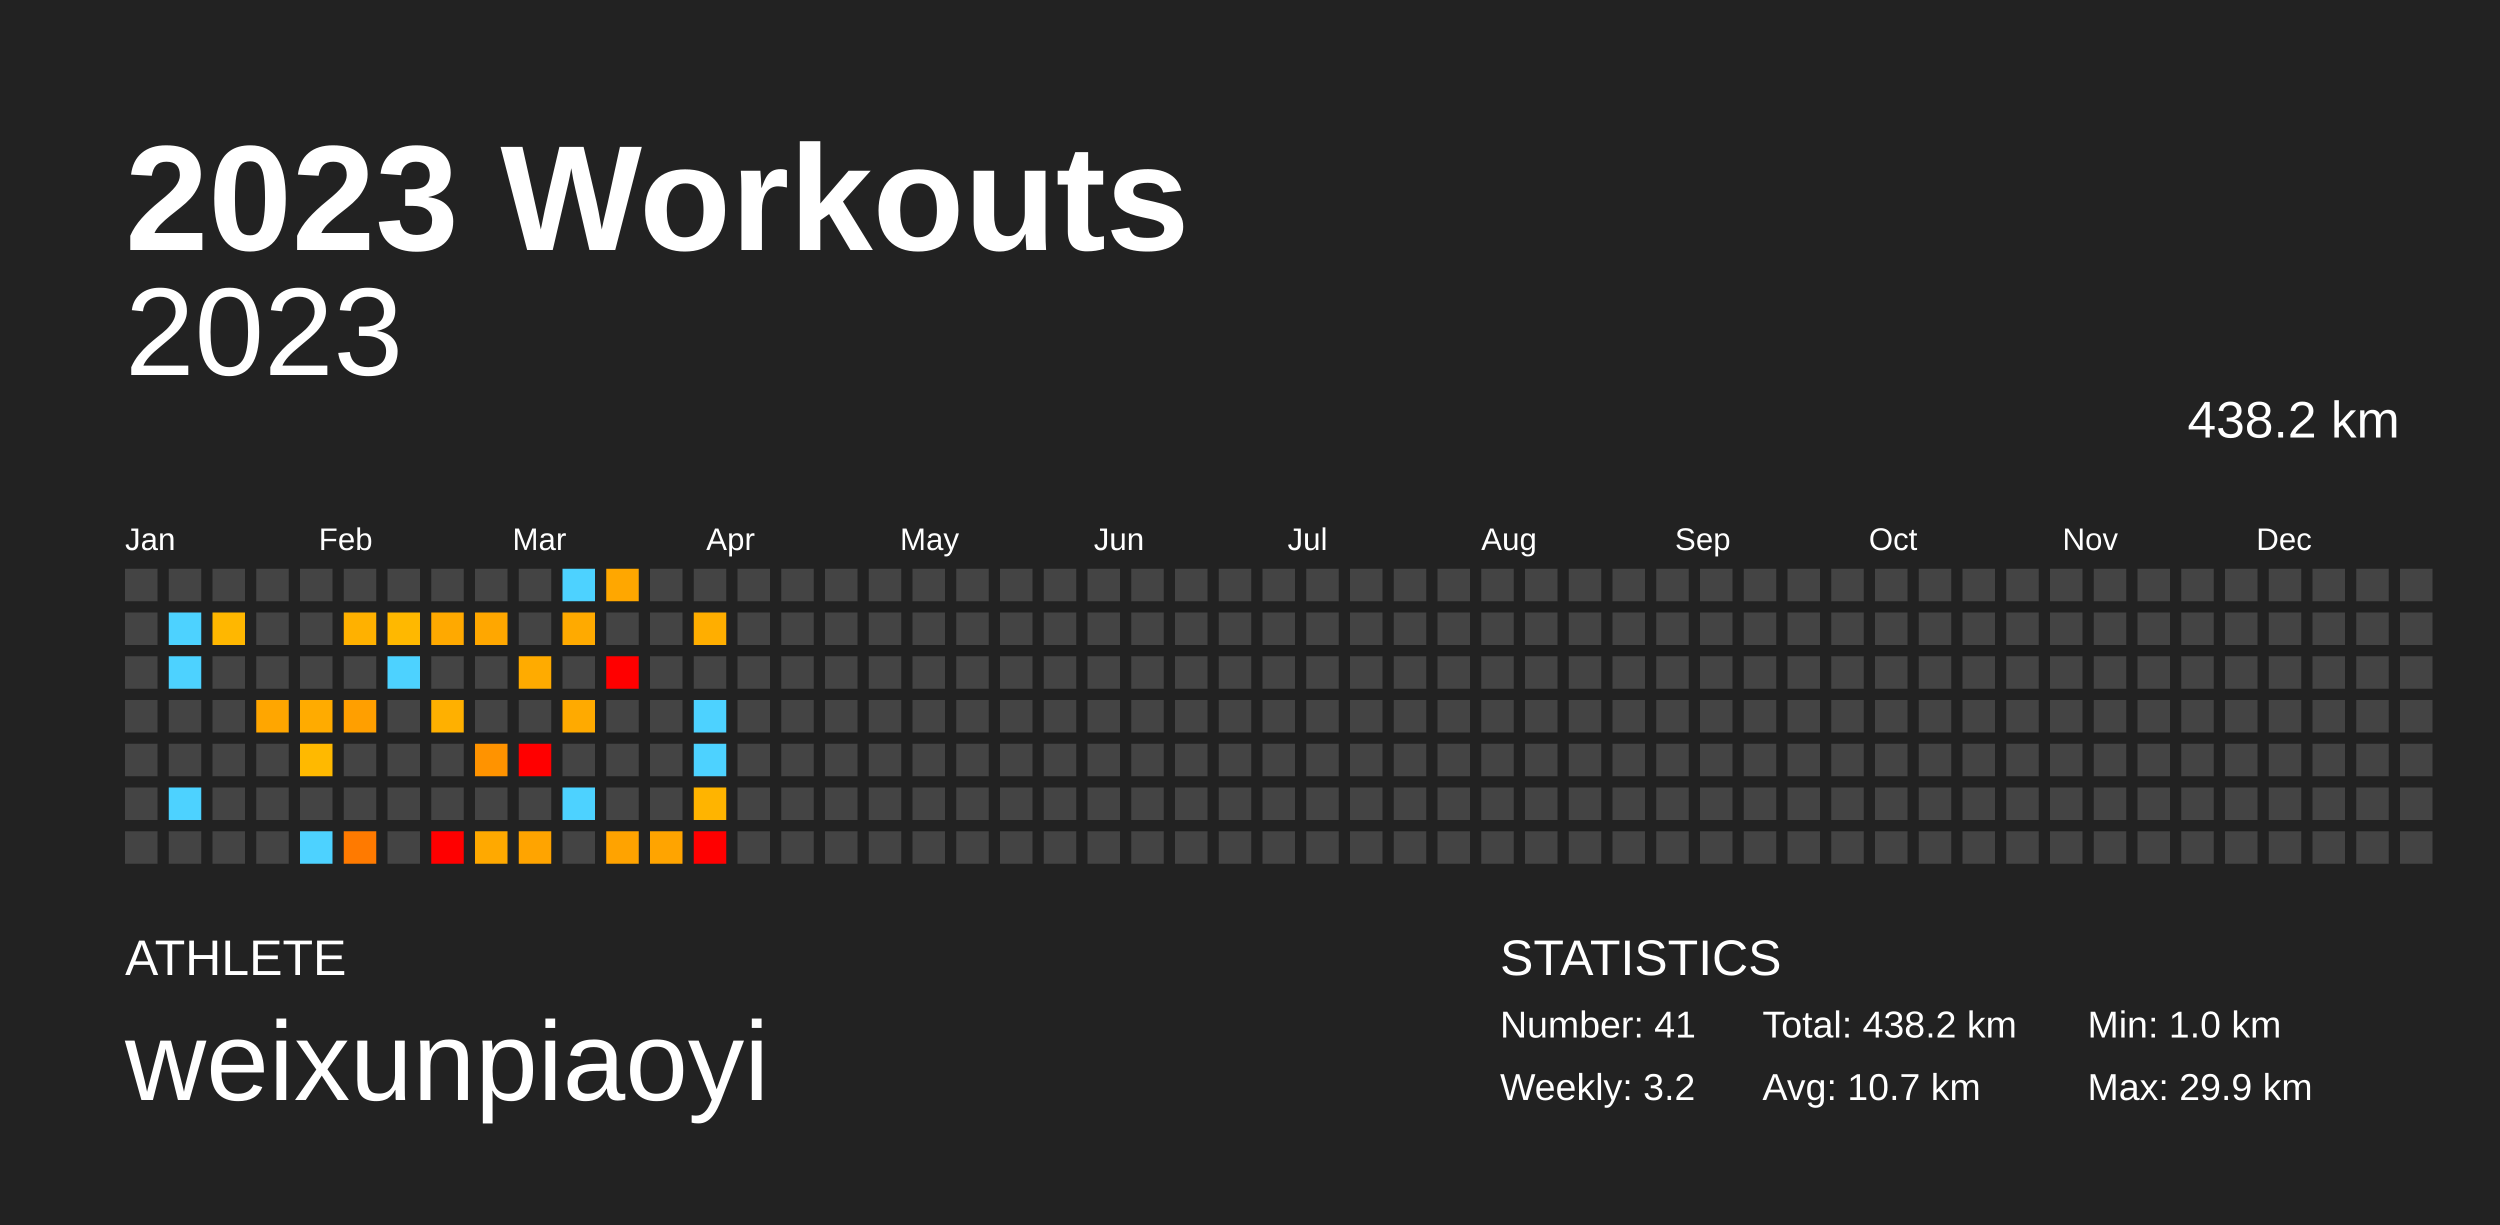
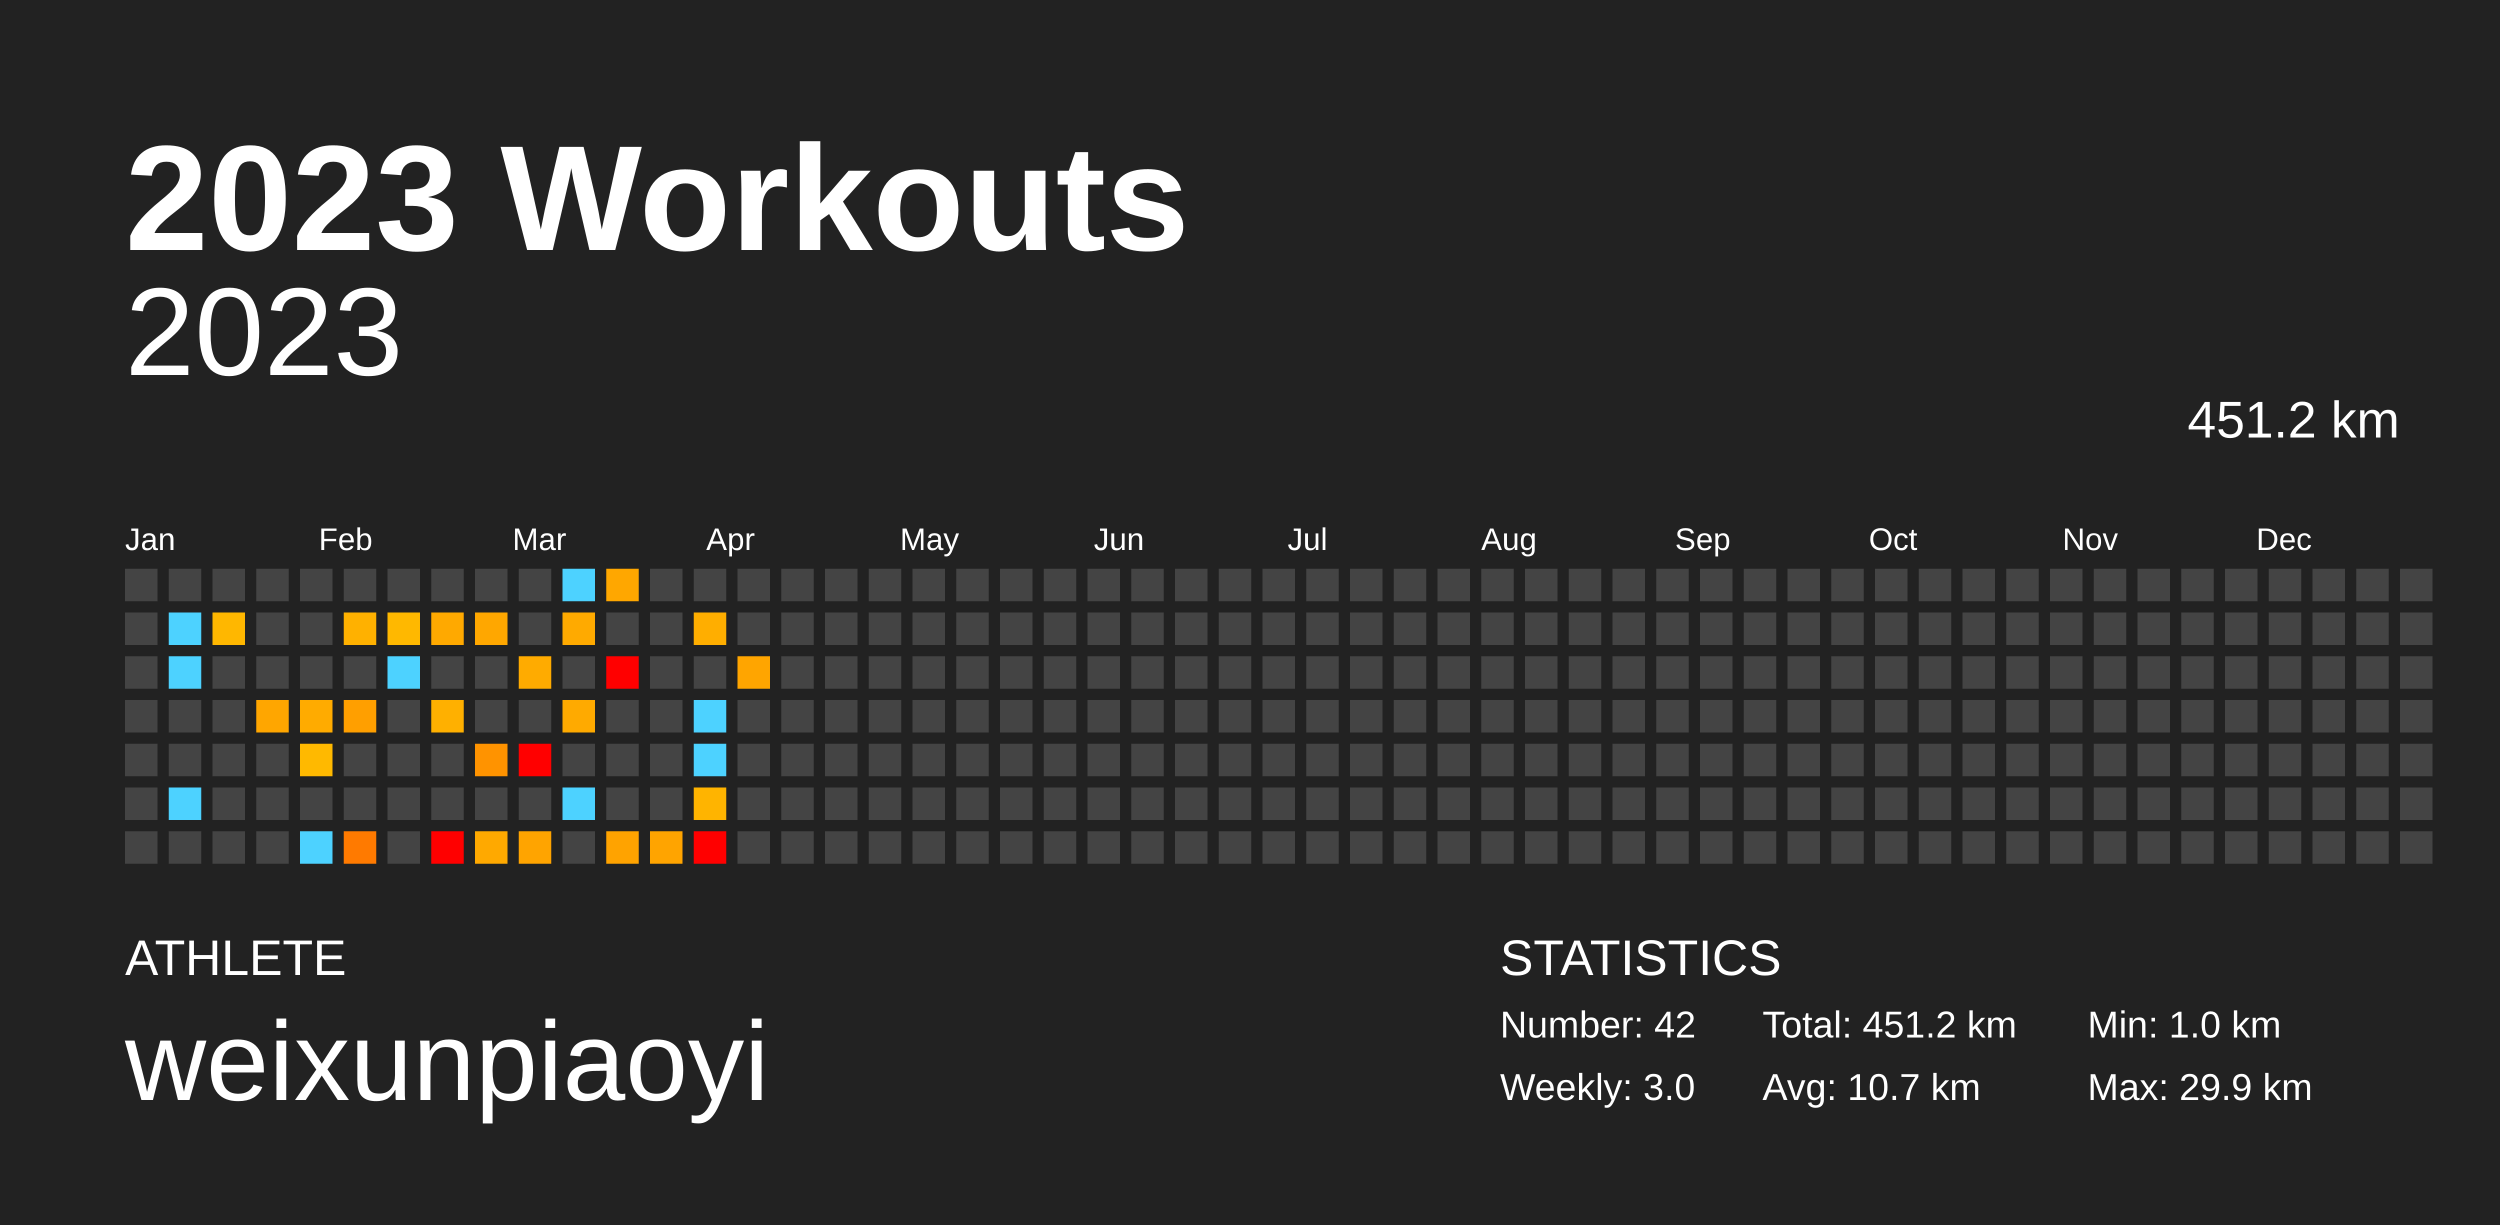
<svg xmlns="http://www.w3.org/2000/svg" baseProfile="full" height="98mm" version="1.1" viewBox="0,0,200,98" width="200mm">
  <defs />
  <rect fill="#222222" height="98" width="200" x="0" y="0" />
  <text fill="#FFFFFF" style="font-size:12px; font-family:Arial; font-weight:bold;" x="10" y="20">2023 Workouts</text>
  <text fill="#FFFFFF" style="font-size:4px; font-family:Arial" x="10" y="78">ATHLETE</text>
  <text fill="#FFFFFF" style="font-size:9px; font-family:Arial" x="10" y="88">weixunpiaoyi</text>
  <text fill="#FFFFFF" style="font-size:4px; font-family:Arial" x="120" y="78">STATISTICS</text>
-   <text fill="#FFFFFF" style="font-size:3px; font-family:Arial" x="120" y="83">Number: 41</text>
-   <text fill="#FFFFFF" style="font-size:3px; font-family:Arial" x="120" y="88">Weekly: 3.2</text>
-   <text fill="#FFFFFF" style="font-size:3px; font-family:Arial" x="141" y="83">Total: 438.2 km</text>
+   <text fill="#FFFFFF" style="font-size:3px; font-family:Arial" x="120" y="83">Number: 42</text>
+   <text fill="#FFFFFF" style="font-size:3px; font-family:Arial" x="120" y="88">Weekly: 3.0</text>
+   <text fill="#FFFFFF" style="font-size:3px; font-family:Arial" x="141" y="83">Total: 451.2 km</text>
  <text fill="#FFFFFF" style="font-size:3px; font-family:Arial" x="141" y="88">Avg: 10.7 km</text>
  <text fill="#FFFFFF" style="font-size:3px; font-family:Arial" x="167" y="83">Min: 1.0 km</text>
  <text fill="#FFFFFF" style="font-size:3px; font-family:Arial" x="167" y="88">Max: 29.9 km</text>
  <text alignment-baseline="hanging" fill="#FFFFFF" style="font-size:10.0px; font-family:Arial;" x="10" y="30">2023</text>
-   <text alignment-baseline="hanging" fill="#FFFFFF" style="font-size:4.125px; font-family:Arial;" x="175" y="35">438.2 km</text>
+   <text alignment-baseline="hanging" fill="#FFFFFF" style="font-size:4.125px; font-family:Arial;" x="175" y="35">451.2 km</text>
  <text fill="#FFFFFF" style="font-size:2.5px; font-family:Arial" x="10.0" y="44">Jan</text>
  <text fill="#FFFFFF" style="font-size:2.5px; font-family:Arial" x="25.5" y="44">Feb</text>
  <text fill="#FFFFFF" style="font-size:2.5px; font-family:Arial" x="41.0" y="44">Mar</text>
  <text fill="#FFFFFF" style="font-size:2.5px; font-family:Arial" x="56.5" y="44">Apr</text>
  <text fill="#FFFFFF" style="font-size:2.5px; font-family:Arial" x="72.0" y="44">May</text>
  <text fill="#FFFFFF" style="font-size:2.5px; font-family:Arial" x="87.5" y="44">Jun</text>
  <text fill="#FFFFFF" style="font-size:2.5px; font-family:Arial" x="103.0" y="44">Jul</text>
  <text fill="#FFFFFF" style="font-size:2.5px; font-family:Arial" x="118.5" y="44">Aug</text>
  <text fill="#FFFFFF" style="font-size:2.5px; font-family:Arial" x="134.0" y="44">Sep</text>
  <text fill="#FFFFFF" style="font-size:2.5px; font-family:Arial" x="149.5" y="44">Oct</text>
  <text fill="#FFFFFF" style="font-size:2.5px; font-family:Arial" x="165.0" y="44">Nov</text>
  <text fill="#FFFFFF" style="font-size:2.5px; font-family:Arial" x="180.5" y="44">Dec</text>
  <rect fill="#444444" height="2.6" width="2.6" x="10.0" y="45.5" />
  <rect fill="#444444" height="2.6" width="2.6" x="10.0" y="49.0" />
  <rect fill="#444444" height="2.6" width="2.6" x="10.0" y="52.5" />
  <rect fill="#444444" height="2.6" width="2.6" x="10.0" y="56.0" />
  <rect fill="#444444" height="2.6" width="2.6" x="10.0" y="59.5" />
  <rect fill="#444444" height="2.6" width="2.6" x="10.0" y="63.0" />
  <rect fill="#444444" height="2.6" width="2.6" x="10.0" y="66.5" />
  <rect fill="#444444" height="2.6" width="2.6" x="13.5" y="45.5" />
  <rect fill="#4dd2ff" height="2.6" width="2.6" x="13.5" y="49.0" />
  <rect fill="#4dd2ff" height="2.6" width="2.6" x="13.5" y="52.5" />
  <rect fill="#444444" height="2.6" width="2.6" x="13.5" y="56.0" />
  <rect fill="#444444" height="2.6" width="2.6" x="13.5" y="59.5" />
  <rect fill="#4dd2ff" height="2.6" width="2.6" x="13.5" y="63.0" />
  <rect fill="#444444" height="2.6" width="2.6" x="13.5" y="66.5" />
  <rect fill="#444444" height="2.6" width="2.6" x="17.0" y="45.5" />
  <rect fill="#ffb700" height="2.6" width="2.6" x="17.0" y="49.0" />
  <rect fill="#444444" height="2.6" width="2.6" x="17.0" y="52.5" />
  <rect fill="#444444" height="2.6" width="2.6" x="17.0" y="56.0" />
  <rect fill="#444444" height="2.6" width="2.6" x="17.0" y="59.5" />
  <rect fill="#444444" height="2.6" width="2.6" x="17.0" y="63.0" />
  <rect fill="#444444" height="2.6" width="2.6" x="17.0" y="66.5" />
  <rect fill="#444444" height="2.6" width="2.6" x="20.5" y="45.5" />
  <rect fill="#444444" height="2.6" width="2.6" x="20.5" y="49.0" />
  <rect fill="#444444" height="2.6" width="2.6" x="20.5" y="52.5" />
  <rect fill="#ffa600" height="2.6" width="2.6" x="20.5" y="56.0" />
  <rect fill="#444444" height="2.6" width="2.6" x="20.5" y="59.5" />
  <rect fill="#444444" height="2.6" width="2.6" x="20.5" y="63.0" />
  <rect fill="#444444" height="2.6" width="2.6" x="20.5" y="66.5" />
  <rect fill="#444444" height="2.6" width="2.6" x="24.0" y="45.5" />
  <rect fill="#444444" height="2.6" width="2.6" x="24.0" y="49.0" />
  <rect fill="#444444" height="2.6" width="2.6" x="24.0" y="52.5" />
  <rect fill="#ffab00" height="2.6" width="2.6" x="24.0" y="56.0" />
  <rect fill="#ffb900" height="2.6" width="2.6" x="24.0" y="59.5" />
  <rect fill="#444444" height="2.6" width="2.6" x="24.0" y="63.0" />
  <rect fill="#4dd2ff" height="2.6" width="2.6" x="24.0" y="66.5" />
  <rect fill="#444444" height="2.6" width="2.6" x="27.5" y="45.5" />
  <rect fill="#ffb100" height="2.6" width="2.6" x="27.5" y="49.0" />
  <rect fill="#444444" height="2.6" width="2.6" x="27.5" y="52.5" />
  <rect fill="#ff9f00" height="2.6" width="2.6" x="27.5" y="56.0" />
  <rect fill="#444444" height="2.6" width="2.6" x="27.5" y="59.5" />
  <rect fill="#444444" height="2.6" width="2.6" x="27.5" y="63.0" />
  <rect fill="#ff7a00" height="2.6" width="2.6" x="27.5" y="66.5" />
  <rect fill="#444444" height="2.6" width="2.6" x="31.0" y="45.5" />
  <rect fill="#ffb800" height="2.6" width="2.6" x="31.0" y="49.0" />
  <rect fill="#4dd2ff" height="2.6" width="2.6" x="31.0" y="52.5" />
  <rect fill="#444444" height="2.6" width="2.6" x="31.0" y="56.0" />
  <rect fill="#444444" height="2.6" width="2.6" x="31.0" y="59.5" />
  <rect fill="#444444" height="2.6" width="2.6" x="31.0" y="63.0" />
  <rect fill="#444444" height="2.6" width="2.6" x="31.0" y="66.5" />
  <rect fill="#444444" height="2.6" width="2.6" x="34.5" y="45.5" />
  <rect fill="#ffa900" height="2.6" width="2.6" x="34.5" y="49.0" />
  <rect fill="#444444" height="2.6" width="2.6" x="34.5" y="52.5" />
  <rect fill="#ffb000" height="2.6" width="2.6" x="34.5" y="56.0" />
  <rect fill="#444444" height="2.6" width="2.6" x="34.5" y="59.5" />
  <rect fill="#444444" height="2.6" width="2.6" x="34.5" y="63.0" />
  <rect fill="red" height="2.6" width="2.6" x="34.5" y="66.5" />
  <rect fill="#444444" height="2.6" width="2.6" x="38.0" y="45.5" />
  <rect fill="#ffa700" height="2.6" width="2.6" x="38.0" y="49.0" />
  <rect fill="#444444" height="2.6" width="2.6" x="38.0" y="52.5" />
  <rect fill="#444444" height="2.6" width="2.6" x="38.0" y="56.0" />
  <rect fill="#ff9300" height="2.6" width="2.6" x="38.0" y="59.5" />
  <rect fill="#444444" height="2.6" width="2.6" x="38.0" y="63.0" />
  <rect fill="#ffa900" height="2.6" width="2.6" x="38.0" y="66.5" />
  <rect fill="#444444" height="2.6" width="2.6" x="41.5" y="45.5" />
  <rect fill="#444444" height="2.6" width="2.6" x="41.5" y="49.0" />
  <rect fill="#ffab00" height="2.6" width="2.6" x="41.5" y="52.5" />
  <rect fill="#444444" height="2.6" width="2.6" x="41.5" y="56.0" />
  <rect fill="red" height="2.6" width="2.6" x="41.5" y="59.5" />
  <rect fill="#444444" height="2.6" width="2.6" x="41.5" y="63.0" />
  <rect fill="#ffa400" height="2.6" width="2.6" x="41.5" y="66.5" />
  <rect fill="#4dd2ff" height="2.6" width="2.6" x="45.0" y="45.5" />
  <rect fill="#ffaa00" height="2.6" width="2.6" x="45.0" y="49.0" />
  <rect fill="#444444" height="2.6" width="2.6" x="45.0" y="52.5" />
  <rect fill="#ffaa00" height="2.6" width="2.6" x="45.0" y="56.0" />
  <rect fill="#444444" height="2.6" width="2.6" x="45.0" y="59.5" />
  <rect fill="#4dd2ff" height="2.6" width="2.6" x="45.0" y="63.0" />
  <rect fill="#444444" height="2.6" width="2.6" x="45.0" y="66.5" />
  <rect fill="#ffa700" height="2.6" width="2.6" x="48.5" y="45.5" />
  <rect fill="#444444" height="2.6" width="2.6" x="48.5" y="49.0" />
  <rect fill="red" height="2.6" width="2.6" x="48.5" y="52.5" />
  <rect fill="#444444" height="2.6" width="2.6" x="48.5" y="56.0" />
  <rect fill="#444444" height="2.6" width="2.6" x="48.5" y="59.5" />
  <rect fill="#444444" height="2.6" width="2.6" x="48.5" y="63.0" />
  <rect fill="#ffa300" height="2.6" width="2.6" x="48.5" y="66.5" />
  <rect fill="#444444" height="2.6" width="2.6" x="52.0" y="45.5" />
  <rect fill="#444444" height="2.6" width="2.6" x="52.0" y="49.0" />
  <rect fill="#444444" height="2.6" width="2.6" x="52.0" y="52.5" />
  <rect fill="#444444" height="2.6" width="2.6" x="52.0" y="56.0" />
  <rect fill="#444444" height="2.6" width="2.6" x="52.0" y="59.5" />
  <rect fill="#444444" height="2.6" width="2.6" x="52.0" y="63.0" />
  <rect fill="#ffa400" height="2.6" width="2.6" x="52.0" y="66.5" />
  <rect fill="#444444" height="2.6" width="2.6" x="55.5" y="45.5" />
  <rect fill="#ffae00" height="2.6" width="2.6" x="55.5" y="49.0" />
  <rect fill="#444444" height="2.6" width="2.6" x="55.5" y="52.5" />
  <rect fill="#4dd2ff" height="2.6" width="2.6" x="55.5" y="56.0" />
  <rect fill="#4dd2ff" height="2.6" width="2.6" x="55.5" y="59.5" />
  <rect fill="#ffb400" height="2.6" width="2.6" x="55.5" y="63.0" />
  <rect fill="red" height="2.6" width="2.6" x="55.5" y="66.5" />
  <rect fill="#444444" height="2.6" width="2.6" x="59.0" y="45.5" />
  <rect fill="#444444" height="2.6" width="2.6" x="59.0" y="49.0" />
-   <rect fill="#444444" height="2.6" width="2.6" x="59.0" y="52.5" />
+   <rect fill="#ffa500" height="2.6" width="2.6" x="59.0" y="52.5" />
  <rect fill="#444444" height="2.6" width="2.6" x="59.0" y="56.0" />
  <rect fill="#444444" height="2.6" width="2.6" x="59.0" y="59.5" />
  <rect fill="#444444" height="2.6" width="2.6" x="59.0" y="63.0" />
  <rect fill="#444444" height="2.6" width="2.6" x="59.0" y="66.5" />
  <rect fill="#444444" height="2.6" width="2.6" x="62.5" y="45.5" />
  <rect fill="#444444" height="2.6" width="2.6" x="62.5" y="49.0" />
  <rect fill="#444444" height="2.6" width="2.6" x="62.5" y="52.5" />
  <rect fill="#444444" height="2.6" width="2.6" x="62.5" y="56.0" />
  <rect fill="#444444" height="2.6" width="2.6" x="62.5" y="59.5" />
  <rect fill="#444444" height="2.6" width="2.6" x="62.5" y="63.0" />
  <rect fill="#444444" height="2.6" width="2.6" x="62.5" y="66.5" />
  <rect fill="#444444" height="2.6" width="2.6" x="66.0" y="45.5" />
  <rect fill="#444444" height="2.6" width="2.6" x="66.0" y="49.0" />
  <rect fill="#444444" height="2.6" width="2.6" x="66.0" y="52.5" />
  <rect fill="#444444" height="2.6" width="2.6" x="66.0" y="56.0" />
  <rect fill="#444444" height="2.6" width="2.6" x="66.0" y="59.5" />
  <rect fill="#444444" height="2.6" width="2.6" x="66.0" y="63.0" />
  <rect fill="#444444" height="2.6" width="2.6" x="66.0" y="66.5" />
  <rect fill="#444444" height="2.6" width="2.6" x="69.5" y="45.5" />
  <rect fill="#444444" height="2.6" width="2.6" x="69.5" y="49.0" />
  <rect fill="#444444" height="2.6" width="2.6" x="69.5" y="52.5" />
  <rect fill="#444444" height="2.6" width="2.6" x="69.5" y="56.0" />
  <rect fill="#444444" height="2.6" width="2.6" x="69.5" y="59.5" />
  <rect fill="#444444" height="2.6" width="2.6" x="69.5" y="63.0" />
  <rect fill="#444444" height="2.6" width="2.6" x="69.5" y="66.5" />
  <rect fill="#444444" height="2.6" width="2.6" x="73.0" y="45.5" />
  <rect fill="#444444" height="2.6" width="2.6" x="73.0" y="49.0" />
  <rect fill="#444444" height="2.6" width="2.6" x="73.0" y="52.5" />
  <rect fill="#444444" height="2.6" width="2.6" x="73.0" y="56.0" />
  <rect fill="#444444" height="2.6" width="2.6" x="73.0" y="59.5" />
  <rect fill="#444444" height="2.6" width="2.6" x="73.0" y="63.0" />
  <rect fill="#444444" height="2.6" width="2.6" x="73.0" y="66.5" />
  <rect fill="#444444" height="2.6" width="2.6" x="76.5" y="45.5" />
  <rect fill="#444444" height="2.6" width="2.6" x="76.5" y="49.0" />
  <rect fill="#444444" height="2.6" width="2.6" x="76.5" y="52.5" />
  <rect fill="#444444" height="2.6" width="2.6" x="76.5" y="56.0" />
  <rect fill="#444444" height="2.6" width="2.6" x="76.5" y="59.5" />
  <rect fill="#444444" height="2.6" width="2.6" x="76.5" y="63.0" />
  <rect fill="#444444" height="2.6" width="2.6" x="76.5" y="66.5" />
  <rect fill="#444444" height="2.6" width="2.6" x="80.0" y="45.5" />
  <rect fill="#444444" height="2.6" width="2.6" x="80.0" y="49.0" />
  <rect fill="#444444" height="2.6" width="2.6" x="80.0" y="52.5" />
  <rect fill="#444444" height="2.6" width="2.6" x="80.0" y="56.0" />
  <rect fill="#444444" height="2.6" width="2.6" x="80.0" y="59.5" />
  <rect fill="#444444" height="2.6" width="2.6" x="80.0" y="63.0" />
  <rect fill="#444444" height="2.6" width="2.6" x="80.0" y="66.5" />
  <rect fill="#444444" height="2.6" width="2.6" x="83.5" y="45.5" />
  <rect fill="#444444" height="2.6" width="2.6" x="83.5" y="49.0" />
  <rect fill="#444444" height="2.6" width="2.6" x="83.5" y="52.5" />
  <rect fill="#444444" height="2.6" width="2.6" x="83.5" y="56.0" />
  <rect fill="#444444" height="2.6" width="2.6" x="83.5" y="59.5" />
  <rect fill="#444444" height="2.6" width="2.6" x="83.5" y="63.0" />
  <rect fill="#444444" height="2.6" width="2.6" x="83.5" y="66.5" />
  <rect fill="#444444" height="2.6" width="2.6" x="87.0" y="45.5" />
  <rect fill="#444444" height="2.6" width="2.6" x="87.0" y="49.0" />
  <rect fill="#444444" height="2.6" width="2.6" x="87.0" y="52.5" />
  <rect fill="#444444" height="2.6" width="2.6" x="87.0" y="56.0" />
  <rect fill="#444444" height="2.6" width="2.6" x="87.0" y="59.5" />
  <rect fill="#444444" height="2.6" width="2.6" x="87.0" y="63.0" />
  <rect fill="#444444" height="2.6" width="2.6" x="87.0" y="66.5" />
  <rect fill="#444444" height="2.6" width="2.6" x="90.5" y="45.5" />
  <rect fill="#444444" height="2.6" width="2.6" x="90.5" y="49.0" />
  <rect fill="#444444" height="2.6" width="2.6" x="90.5" y="52.5" />
  <rect fill="#444444" height="2.6" width="2.6" x="90.5" y="56.0" />
  <rect fill="#444444" height="2.6" width="2.6" x="90.5" y="59.5" />
  <rect fill="#444444" height="2.6" width="2.6" x="90.5" y="63.0" />
  <rect fill="#444444" height="2.6" width="2.6" x="90.5" y="66.5" />
  <rect fill="#444444" height="2.6" width="2.6" x="94.0" y="45.5" />
  <rect fill="#444444" height="2.6" width="2.6" x="94.0" y="49.0" />
  <rect fill="#444444" height="2.6" width="2.6" x="94.0" y="52.5" />
  <rect fill="#444444" height="2.6" width="2.6" x="94.0" y="56.0" />
  <rect fill="#444444" height="2.6" width="2.6" x="94.0" y="59.5" />
  <rect fill="#444444" height="2.6" width="2.6" x="94.0" y="63.0" />
  <rect fill="#444444" height="2.6" width="2.6" x="94.0" y="66.5" />
  <rect fill="#444444" height="2.6" width="2.6" x="97.5" y="45.5" />
  <rect fill="#444444" height="2.6" width="2.6" x="97.5" y="49.0" />
  <rect fill="#444444" height="2.6" width="2.6" x="97.5" y="52.5" />
  <rect fill="#444444" height="2.6" width="2.6" x="97.5" y="56.0" />
  <rect fill="#444444" height="2.6" width="2.6" x="97.5" y="59.5" />
  <rect fill="#444444" height="2.6" width="2.6" x="97.5" y="63.0" />
  <rect fill="#444444" height="2.6" width="2.6" x="97.5" y="66.5" />
  <rect fill="#444444" height="2.6" width="2.6" x="101.0" y="45.5" />
  <rect fill="#444444" height="2.6" width="2.6" x="101.0" y="49.0" />
  <rect fill="#444444" height="2.6" width="2.6" x="101.0" y="52.5" />
  <rect fill="#444444" height="2.6" width="2.6" x="101.0" y="56.0" />
  <rect fill="#444444" height="2.6" width="2.6" x="101.0" y="59.5" />
  <rect fill="#444444" height="2.6" width="2.6" x="101.0" y="63.0" />
  <rect fill="#444444" height="2.6" width="2.6" x="101.0" y="66.5" />
  <rect fill="#444444" height="2.6" width="2.6" x="104.5" y="45.5" />
  <rect fill="#444444" height="2.6" width="2.6" x="104.5" y="49.0" />
  <rect fill="#444444" height="2.6" width="2.6" x="104.5" y="52.5" />
  <rect fill="#444444" height="2.6" width="2.6" x="104.5" y="56.0" />
  <rect fill="#444444" height="2.6" width="2.6" x="104.5" y="59.5" />
  <rect fill="#444444" height="2.6" width="2.6" x="104.5" y="63.0" />
  <rect fill="#444444" height="2.6" width="2.6" x="104.5" y="66.5" />
  <rect fill="#444444" height="2.6" width="2.6" x="108.0" y="45.5" />
  <rect fill="#444444" height="2.6" width="2.6" x="108.0" y="49.0" />
  <rect fill="#444444" height="2.6" width="2.6" x="108.0" y="52.5" />
  <rect fill="#444444" height="2.6" width="2.6" x="108.0" y="56.0" />
  <rect fill="#444444" height="2.6" width="2.6" x="108.0" y="59.5" />
  <rect fill="#444444" height="2.6" width="2.6" x="108.0" y="63.0" />
  <rect fill="#444444" height="2.6" width="2.6" x="108.0" y="66.5" />
  <rect fill="#444444" height="2.6" width="2.6" x="111.5" y="45.5" />
  <rect fill="#444444" height="2.6" width="2.6" x="111.5" y="49.0" />
  <rect fill="#444444" height="2.6" width="2.6" x="111.5" y="52.5" />
  <rect fill="#444444" height="2.6" width="2.6" x="111.5" y="56.0" />
  <rect fill="#444444" height="2.6" width="2.6" x="111.5" y="59.5" />
  <rect fill="#444444" height="2.6" width="2.6" x="111.5" y="63.0" />
  <rect fill="#444444" height="2.6" width="2.6" x="111.5" y="66.5" />
  <rect fill="#444444" height="2.6" width="2.6" x="115.0" y="45.5" />
  <rect fill="#444444" height="2.6" width="2.6" x="115.0" y="49.0" />
  <rect fill="#444444" height="2.6" width="2.6" x="115.0" y="52.5" />
  <rect fill="#444444" height="2.6" width="2.6" x="115.0" y="56.0" />
  <rect fill="#444444" height="2.6" width="2.6" x="115.0" y="59.5" />
  <rect fill="#444444" height="2.6" width="2.6" x="115.0" y="63.0" />
  <rect fill="#444444" height="2.6" width="2.6" x="115.0" y="66.5" />
  <rect fill="#444444" height="2.6" width="2.6" x="118.5" y="45.5" />
  <rect fill="#444444" height="2.6" width="2.6" x="118.5" y="49.0" />
  <rect fill="#444444" height="2.6" width="2.6" x="118.5" y="52.5" />
  <rect fill="#444444" height="2.6" width="2.6" x="118.5" y="56.0" />
  <rect fill="#444444" height="2.6" width="2.6" x="118.5" y="59.5" />
  <rect fill="#444444" height="2.6" width="2.6" x="118.5" y="63.0" />
  <rect fill="#444444" height="2.6" width="2.6" x="118.5" y="66.5" />
  <rect fill="#444444" height="2.6" width="2.6" x="122.0" y="45.5" />
  <rect fill="#444444" height="2.6" width="2.6" x="122.0" y="49.0" />
  <rect fill="#444444" height="2.6" width="2.6" x="122.0" y="52.5" />
  <rect fill="#444444" height="2.6" width="2.6" x="122.0" y="56.0" />
  <rect fill="#444444" height="2.6" width="2.6" x="122.0" y="59.5" />
  <rect fill="#444444" height="2.6" width="2.6" x="122.0" y="63.0" />
  <rect fill="#444444" height="2.6" width="2.6" x="122.0" y="66.5" />
  <rect fill="#444444" height="2.6" width="2.6" x="125.5" y="45.5" />
  <rect fill="#444444" height="2.6" width="2.6" x="125.5" y="49.0" />
  <rect fill="#444444" height="2.6" width="2.6" x="125.5" y="52.5" />
  <rect fill="#444444" height="2.6" width="2.6" x="125.5" y="56.0" />
  <rect fill="#444444" height="2.6" width="2.6" x="125.5" y="59.5" />
  <rect fill="#444444" height="2.6" width="2.6" x="125.5" y="63.0" />
  <rect fill="#444444" height="2.6" width="2.6" x="125.5" y="66.5" />
  <rect fill="#444444" height="2.6" width="2.6" x="129.0" y="45.5" />
  <rect fill="#444444" height="2.6" width="2.6" x="129.0" y="49.0" />
  <rect fill="#444444" height="2.6" width="2.6" x="129.0" y="52.5" />
  <rect fill="#444444" height="2.6" width="2.6" x="129.0" y="56.0" />
  <rect fill="#444444" height="2.6" width="2.6" x="129.0" y="59.5" />
  <rect fill="#444444" height="2.6" width="2.6" x="129.0" y="63.0" />
  <rect fill="#444444" height="2.6" width="2.6" x="129.0" y="66.5" />
  <rect fill="#444444" height="2.6" width="2.6" x="132.5" y="45.5" />
  <rect fill="#444444" height="2.6" width="2.6" x="132.5" y="49.0" />
  <rect fill="#444444" height="2.6" width="2.6" x="132.5" y="52.5" />
  <rect fill="#444444" height="2.6" width="2.6" x="132.5" y="56.0" />
  <rect fill="#444444" height="2.6" width="2.6" x="132.5" y="59.5" />
  <rect fill="#444444" height="2.6" width="2.6" x="132.5" y="63.0" />
  <rect fill="#444444" height="2.6" width="2.6" x="132.5" y="66.5" />
  <rect fill="#444444" height="2.6" width="2.6" x="136.0" y="45.5" />
  <rect fill="#444444" height="2.6" width="2.6" x="136.0" y="49.0" />
  <rect fill="#444444" height="2.6" width="2.6" x="136.0" y="52.5" />
  <rect fill="#444444" height="2.6" width="2.6" x="136.0" y="56.0" />
  <rect fill="#444444" height="2.6" width="2.6" x="136.0" y="59.5" />
  <rect fill="#444444" height="2.6" width="2.6" x="136.0" y="63.0" />
  <rect fill="#444444" height="2.6" width="2.6" x="136.0" y="66.5" />
  <rect fill="#444444" height="2.6" width="2.6" x="139.5" y="45.5" />
  <rect fill="#444444" height="2.6" width="2.6" x="139.5" y="49.0" />
  <rect fill="#444444" height="2.6" width="2.6" x="139.5" y="52.5" />
  <rect fill="#444444" height="2.6" width="2.6" x="139.5" y="56.0" />
  <rect fill="#444444" height="2.6" width="2.6" x="139.5" y="59.5" />
  <rect fill="#444444" height="2.6" width="2.6" x="139.5" y="63.0" />
  <rect fill="#444444" height="2.6" width="2.6" x="139.5" y="66.5" />
  <rect fill="#444444" height="2.6" width="2.6" x="143.0" y="45.5" />
  <rect fill="#444444" height="2.6" width="2.6" x="143.0" y="49.0" />
  <rect fill="#444444" height="2.6" width="2.6" x="143.0" y="52.5" />
  <rect fill="#444444" height="2.6" width="2.6" x="143.0" y="56.0" />
  <rect fill="#444444" height="2.6" width="2.6" x="143.0" y="59.5" />
  <rect fill="#444444" height="2.6" width="2.6" x="143.0" y="63.0" />
  <rect fill="#444444" height="2.6" width="2.6" x="143.0" y="66.5" />
  <rect fill="#444444" height="2.6" width="2.6" x="146.5" y="45.5" />
  <rect fill="#444444" height="2.6" width="2.6" x="146.5" y="49.0" />
  <rect fill="#444444" height="2.6" width="2.6" x="146.5" y="52.5" />
  <rect fill="#444444" height="2.6" width="2.6" x="146.5" y="56.0" />
  <rect fill="#444444" height="2.6" width="2.6" x="146.5" y="59.5" />
  <rect fill="#444444" height="2.6" width="2.6" x="146.5" y="63.0" />
  <rect fill="#444444" height="2.6" width="2.6" x="146.5" y="66.5" />
  <rect fill="#444444" height="2.6" width="2.6" x="150.0" y="45.5" />
  <rect fill="#444444" height="2.6" width="2.6" x="150.0" y="49.0" />
  <rect fill="#444444" height="2.6" width="2.6" x="150.0" y="52.5" />
  <rect fill="#444444" height="2.6" width="2.6" x="150.0" y="56.0" />
  <rect fill="#444444" height="2.6" width="2.6" x="150.0" y="59.5" />
  <rect fill="#444444" height="2.6" width="2.6" x="150.0" y="63.0" />
  <rect fill="#444444" height="2.6" width="2.6" x="150.0" y="66.5" />
  <rect fill="#444444" height="2.6" width="2.6" x="153.5" y="45.5" />
  <rect fill="#444444" height="2.6" width="2.6" x="153.5" y="49.0" />
  <rect fill="#444444" height="2.6" width="2.6" x="153.5" y="52.5" />
  <rect fill="#444444" height="2.6" width="2.6" x="153.5" y="56.0" />
  <rect fill="#444444" height="2.6" width="2.6" x="153.5" y="59.5" />
  <rect fill="#444444" height="2.6" width="2.6" x="153.5" y="63.0" />
  <rect fill="#444444" height="2.6" width="2.6" x="153.5" y="66.5" />
  <rect fill="#444444" height="2.6" width="2.6" x="157.0" y="45.5" />
  <rect fill="#444444" height="2.6" width="2.6" x="157.0" y="49.0" />
  <rect fill="#444444" height="2.6" width="2.6" x="157.0" y="52.5" />
  <rect fill="#444444" height="2.6" width="2.6" x="157.0" y="56.0" />
  <rect fill="#444444" height="2.6" width="2.6" x="157.0" y="59.5" />
  <rect fill="#444444" height="2.6" width="2.6" x="157.0" y="63.0" />
  <rect fill="#444444" height="2.6" width="2.6" x="157.0" y="66.5" />
  <rect fill="#444444" height="2.6" width="2.6" x="160.5" y="45.5" />
  <rect fill="#444444" height="2.6" width="2.6" x="160.5" y="49.0" />
  <rect fill="#444444" height="2.6" width="2.6" x="160.5" y="52.5" />
  <rect fill="#444444" height="2.6" width="2.6" x="160.5" y="56.0" />
  <rect fill="#444444" height="2.6" width="2.6" x="160.5" y="59.5" />
  <rect fill="#444444" height="2.6" width="2.6" x="160.5" y="63.0" />
  <rect fill="#444444" height="2.6" width="2.6" x="160.5" y="66.5" />
  <rect fill="#444444" height="2.6" width="2.6" x="164.0" y="45.5" />
  <rect fill="#444444" height="2.6" width="2.6" x="164.0" y="49.0" />
  <rect fill="#444444" height="2.6" width="2.6" x="164.0" y="52.5" />
  <rect fill="#444444" height="2.6" width="2.6" x="164.0" y="56.0" />
  <rect fill="#444444" height="2.6" width="2.6" x="164.0" y="59.5" />
  <rect fill="#444444" height="2.6" width="2.6" x="164.0" y="63.0" />
  <rect fill="#444444" height="2.6" width="2.6" x="164.0" y="66.5" />
  <rect fill="#444444" height="2.6" width="2.6" x="167.5" y="45.5" />
  <rect fill="#444444" height="2.6" width="2.6" x="167.5" y="49.0" />
  <rect fill="#444444" height="2.6" width="2.6" x="167.5" y="52.5" />
  <rect fill="#444444" height="2.6" width="2.6" x="167.5" y="56.0" />
  <rect fill="#444444" height="2.6" width="2.6" x="167.5" y="59.5" />
  <rect fill="#444444" height="2.6" width="2.6" x="167.5" y="63.0" />
  <rect fill="#444444" height="2.6" width="2.6" x="167.5" y="66.5" />
  <rect fill="#444444" height="2.6" width="2.6" x="171.0" y="45.5" />
  <rect fill="#444444" height="2.6" width="2.6" x="171.0" y="49.0" />
  <rect fill="#444444" height="2.6" width="2.6" x="171.0" y="52.5" />
  <rect fill="#444444" height="2.6" width="2.6" x="171.0" y="56.0" />
  <rect fill="#444444" height="2.6" width="2.6" x="171.0" y="59.5" />
  <rect fill="#444444" height="2.6" width="2.6" x="171.0" y="63.0" />
  <rect fill="#444444" height="2.6" width="2.6" x="171.0" y="66.5" />
  <rect fill="#444444" height="2.6" width="2.6" x="174.5" y="45.5" />
  <rect fill="#444444" height="2.6" width="2.6" x="174.5" y="49.0" />
  <rect fill="#444444" height="2.6" width="2.6" x="174.5" y="52.5" />
  <rect fill="#444444" height="2.6" width="2.6" x="174.5" y="56.0" />
  <rect fill="#444444" height="2.6" width="2.6" x="174.5" y="59.5" />
  <rect fill="#444444" height="2.6" width="2.6" x="174.5" y="63.0" />
  <rect fill="#444444" height="2.6" width="2.6" x="174.5" y="66.5" />
  <rect fill="#444444" height="2.6" width="2.6" x="178.0" y="45.5" />
  <rect fill="#444444" height="2.6" width="2.6" x="178.0" y="49.0" />
  <rect fill="#444444" height="2.6" width="2.6" x="178.0" y="52.5" />
  <rect fill="#444444" height="2.6" width="2.6" x="178.0" y="56.0" />
  <rect fill="#444444" height="2.6" width="2.6" x="178.0" y="59.5" />
  <rect fill="#444444" height="2.6" width="2.6" x="178.0" y="63.0" />
  <rect fill="#444444" height="2.6" width="2.6" x="178.0" y="66.5" />
  <rect fill="#444444" height="2.6" width="2.6" x="181.5" y="45.5" />
  <rect fill="#444444" height="2.6" width="2.6" x="181.5" y="49.0" />
  <rect fill="#444444" height="2.6" width="2.6" x="181.5" y="52.5" />
  <rect fill="#444444" height="2.6" width="2.6" x="181.5" y="56.0" />
  <rect fill="#444444" height="2.6" width="2.6" x="181.5" y="59.5" />
  <rect fill="#444444" height="2.6" width="2.6" x="181.5" y="63.0" />
  <rect fill="#444444" height="2.6" width="2.6" x="181.5" y="66.5" />
  <rect fill="#444444" height="2.6" width="2.6" x="185.0" y="45.5" />
  <rect fill="#444444" height="2.6" width="2.6" x="185.0" y="49.0" />
  <rect fill="#444444" height="2.6" width="2.6" x="185.0" y="52.5" />
  <rect fill="#444444" height="2.6" width="2.6" x="185.0" y="56.0" />
  <rect fill="#444444" height="2.6" width="2.6" x="185.0" y="59.5" />
  <rect fill="#444444" height="2.6" width="2.6" x="185.0" y="63.0" />
  <rect fill="#444444" height="2.6" width="2.6" x="185.0" y="66.5" />
  <rect fill="#444444" height="2.6" width="2.6" x="188.5" y="45.5" />
  <rect fill="#444444" height="2.6" width="2.6" x="188.5" y="49.0" />
  <rect fill="#444444" height="2.6" width="2.6" x="188.5" y="52.5" />
  <rect fill="#444444" height="2.6" width="2.6" x="188.5" y="56.0" />
  <rect fill="#444444" height="2.6" width="2.6" x="188.5" y="59.5" />
  <rect fill="#444444" height="2.6" width="2.6" x="188.5" y="63.0" />
  <rect fill="#444444" height="2.6" width="2.6" x="188.5" y="66.5" />
  <rect fill="#444444" height="2.6" width="2.6" x="192.0" y="45.5" />
  <rect fill="#444444" height="2.6" width="2.6" x="192.0" y="49.0" />
  <rect fill="#444444" height="2.6" width="2.6" x="192.0" y="52.5" />
  <rect fill="#444444" height="2.6" width="2.6" x="192.0" y="56.0" />
  <rect fill="#444444" height="2.6" width="2.6" x="192.0" y="59.5" />
  <rect fill="#444444" height="2.6" width="2.6" x="192.0" y="63.0" />
  <rect fill="#444444" height="2.6" width="2.6" x="192.0" y="66.5" />
</svg>
